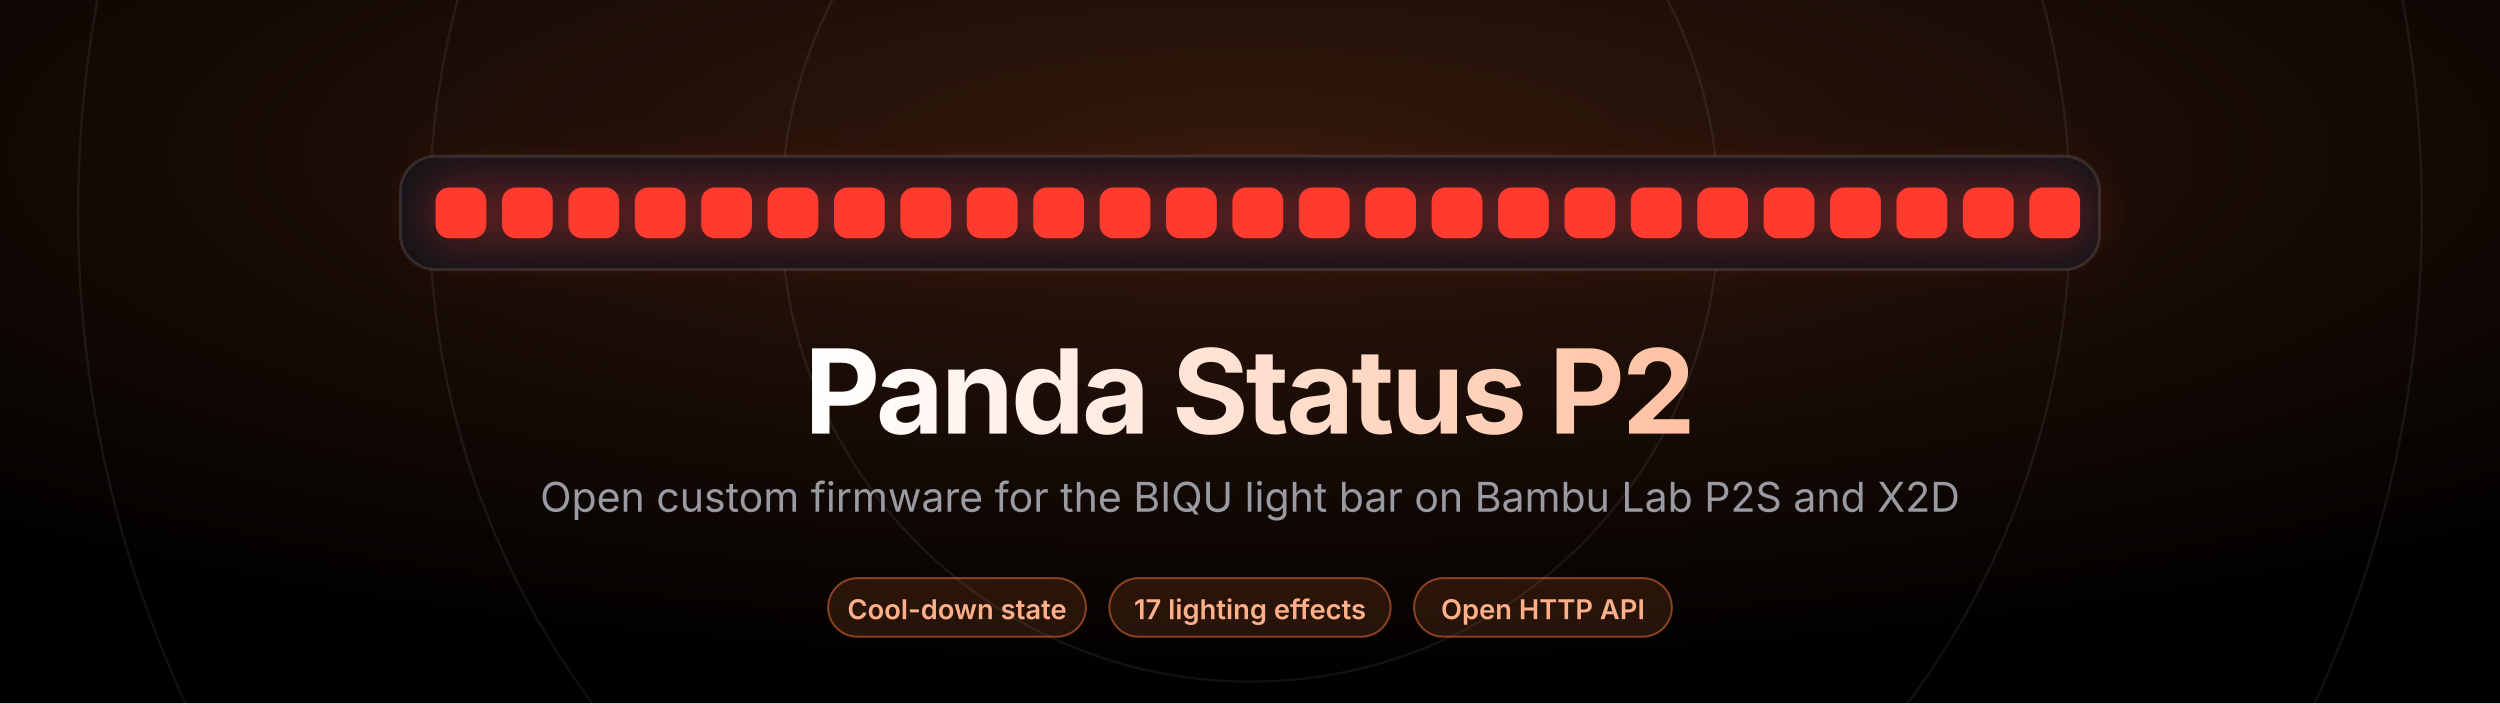
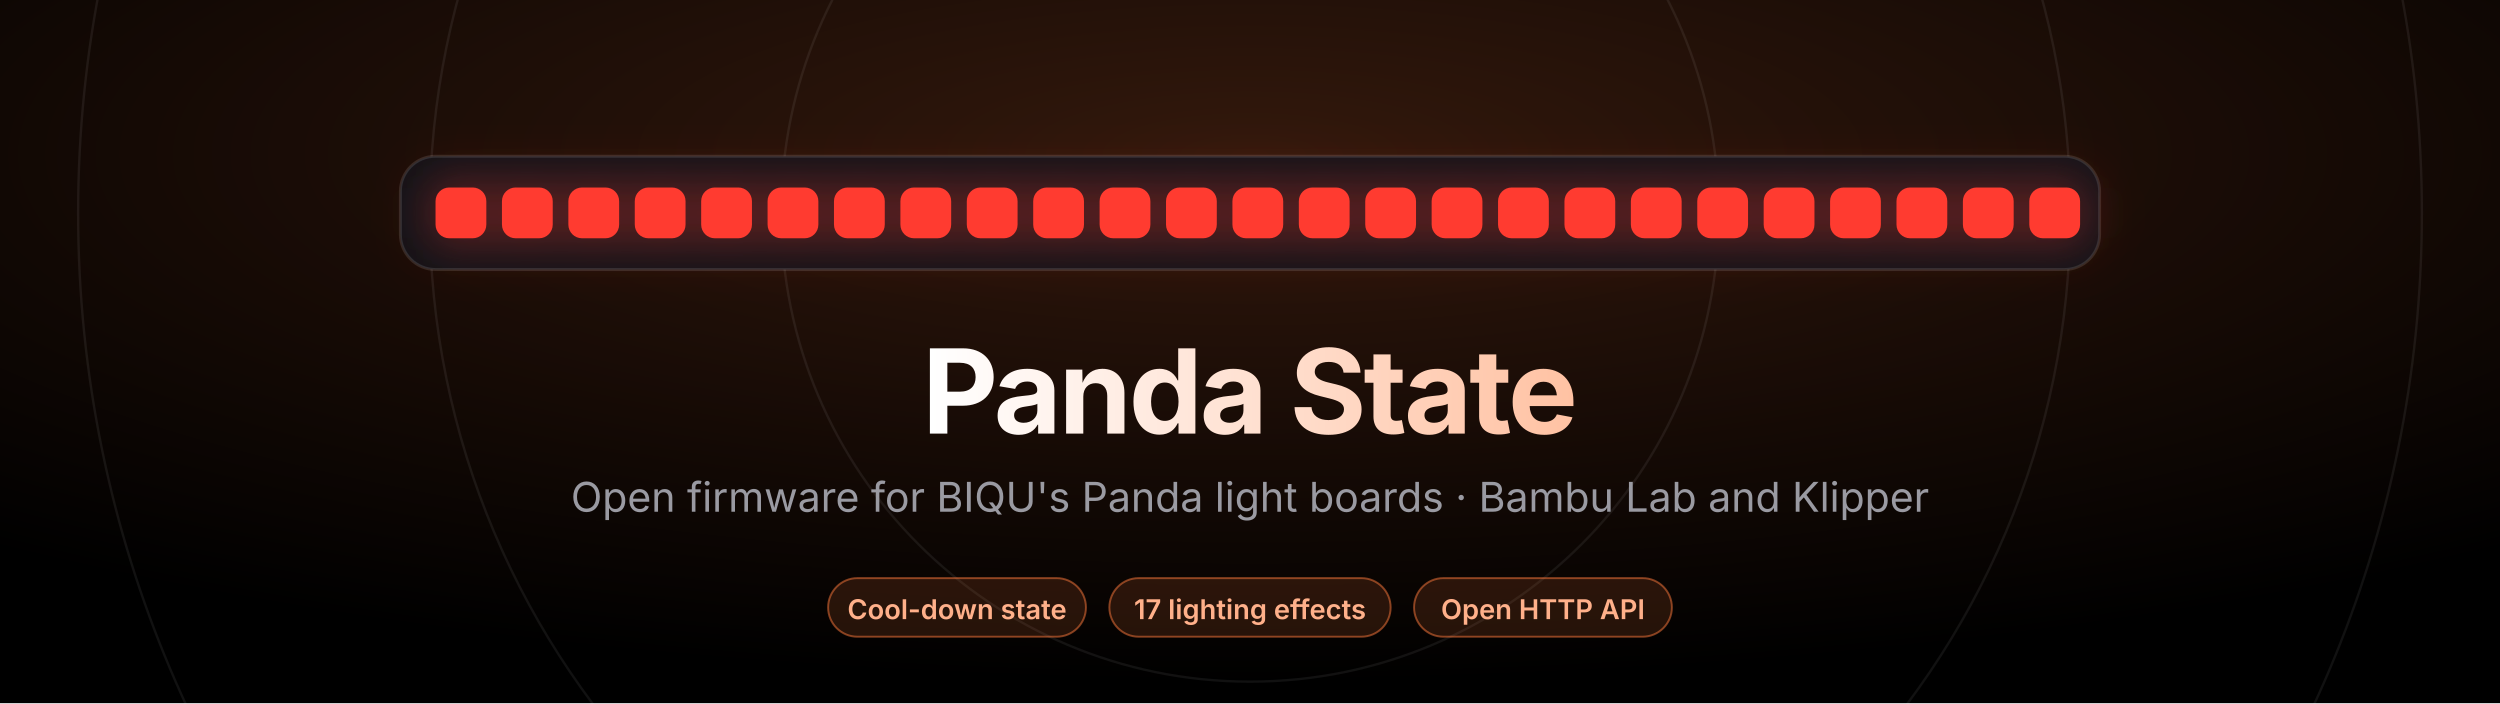
- <svg xmlns="http://www.w3.org/2000/svg" viewBox="0 0 1280 360" width="1280" height="360" role="img" aria-label="Panda Status P2 custom firmware: open firmware for the BIQU Panda Status P2 light bar">
+ <svg xmlns="http://www.w3.org/2000/svg" viewBox="0 0 1280 360" width="1280" height="360" role="img" aria-label="Panda State: open firmware for BIQU's Panda light boards">
  <defs>
    <radialGradient id="glow" cx="50%" cy="22%" r="75%">
      <stop offset="0" stop-color="#ff7a3d" stop-opacity=".20" />
      <stop offset="1" stop-color="#ff7a3d" stop-opacity="0" />
    </radialGradient>
    <linearGradient id="title" x1="0" x2="1">
      <stop offset="0" stop-color="#ffffff" />
      <stop offset="1" stop-color="#ffc2a3" />
    </linearGradient>
    <filter id="bloom" x="-20%" y="-200%" width="140%" height="500%">
      <feGaussianBlur stdDeviation="14" />
    </filter>
    <style>
      .ring{fill:none;stroke:#fff;stroke-width:1.2;stroke-opacity:.07}
      .rail{fill:#121318;stroke:#fff;stroke-opacity:.12;stroke-width:1.5}
      .led{fill:#ff3b30;animation:hue 5.5s linear infinite}
      @keyframes hue{
        0%{fill:#ff3b30}14%{fill:#ff9500}28%{fill:#ffd60a}42%{fill:#34c759}
        57%{fill:#00c7be}71%{fill:#0a84ff}85%{fill:#bf5af2}100%{fill:#ff3b30}}
      .halo{opacity:.55}
      .pill{fill:#ff7a3d;fill-opacity:.14;stroke:#ff7a3d;stroke-opacity:.5}
      .pt{fill:#ffb08a}
      text{font-family:-apple-system,BlinkMacSystemFont,"Segoe UI",Inter,Helvetica,Arial,sans-serif}
      @media (prefers-reduced-motion:reduce){.led{animation:none}}
    </style>
  </defs>
  <rect width="1280" height="360" fill="#000" />
  <rect width="1280" height="360" fill="url(#glow)" />
  <g>
    <circle class="ring" cx="640" cy="109" r="240" />
    <circle class="ring" cx="640" cy="109" r="420" />
    <circle class="ring" cx="640" cy="109" r="600" />
    <circle class="ring" cx="640" cy="109" r="780" />
  </g>
  <rect class="rail" x="205" y="80" width="870" height="58" rx="18" />
  <g class="halo" filter="url(#bloom)">
    <rect class="led" x="223" y="96" width="26" height="26" rx="7" style="animation-delay:0s" />
    <rect class="led" x="257" y="96" width="26" height="26" rx="7" style="animation-delay:-0.22s" />
    <rect class="led" x="291" y="96" width="26" height="26" rx="7" style="animation-delay:-0.44s" />
    <rect class="led" x="325" y="96" width="26" height="26" rx="7" style="animation-delay:-0.66s" />
    <rect class="led" x="359" y="96" width="26" height="26" rx="7" style="animation-delay:-0.88s" />
    <rect class="led" x="393" y="96" width="26" height="26" rx="7" style="animation-delay:-1.1s" />
    <rect class="led" x="427" y="96" width="26" height="26" rx="7" style="animation-delay:-1.32s" />
    <rect class="led" x="461" y="96" width="26" height="26" rx="7" style="animation-delay:-1.54s" />
    <rect class="led" x="495" y="96" width="26" height="26" rx="7" style="animation-delay:-1.76s" />
    <rect class="led" x="529" y="96" width="26" height="26" rx="7" style="animation-delay:-1.98s" />
    <rect class="led" x="563" y="96" width="26" height="26" rx="7" style="animation-delay:-2.2s" />
    <rect class="led" x="597" y="96" width="26" height="26" rx="7" style="animation-delay:-2.42s" />
    <rect class="led" x="631" y="96" width="26" height="26" rx="7" style="animation-delay:-2.64s" />
    <rect class="led" x="665" y="96" width="26" height="26" rx="7" style="animation-delay:-2.86s" />
    <rect class="led" x="699" y="96" width="26" height="26" rx="7" style="animation-delay:-3.08s" />
    <rect class="led" x="733" y="96" width="26" height="26" rx="7" style="animation-delay:-3.3s" />
    <rect class="led" x="767" y="96" width="26" height="26" rx="7" style="animation-delay:-3.52s" />
    <rect class="led" x="801" y="96" width="26" height="26" rx="7" style="animation-delay:-3.74s" />
    <rect class="led" x="835" y="96" width="26" height="26" rx="7" style="animation-delay:-3.96s" />
    <rect class="led" x="869" y="96" width="26" height="26" rx="7" style="animation-delay:-4.18s" />
    <rect class="led" x="903" y="96" width="26" height="26" rx="7" style="animation-delay:-4.4s" />
    <rect class="led" x="937" y="96" width="26" height="26" rx="7" style="animation-delay:-4.62s" />
    <rect class="led" x="971" y="96" width="26" height="26" rx="7" style="animation-delay:-4.84s" />
    <rect class="led" x="1005" y="96" width="26" height="26" rx="7" style="animation-delay:-5.06s" />
    <rect class="led" x="1039" y="96" width="26" height="26" rx="7" style="animation-delay:-5.28s" />
  </g>
  <g>
    <rect class="led" x="223" y="96" width="26" height="26" rx="7" style="animation-delay:0s" />
    <rect class="led" x="257" y="96" width="26" height="26" rx="7" style="animation-delay:-0.22s" />
    <rect class="led" x="291" y="96" width="26" height="26" rx="7" style="animation-delay:-0.44s" />
    <rect class="led" x="325" y="96" width="26" height="26" rx="7" style="animation-delay:-0.66s" />
    <rect class="led" x="359" y="96" width="26" height="26" rx="7" style="animation-delay:-0.88s" />
    <rect class="led" x="393" y="96" width="26" height="26" rx="7" style="animation-delay:-1.1s" />
    <rect class="led" x="427" y="96" width="26" height="26" rx="7" style="animation-delay:-1.32s" />
    <rect class="led" x="461" y="96" width="26" height="26" rx="7" style="animation-delay:-1.54s" />
    <rect class="led" x="495" y="96" width="26" height="26" rx="7" style="animation-delay:-1.76s" />
    <rect class="led" x="529" y="96" width="26" height="26" rx="7" style="animation-delay:-1.98s" />
    <rect class="led" x="563" y="96" width="26" height="26" rx="7" style="animation-delay:-2.2s" />
    <rect class="led" x="597" y="96" width="26" height="26" rx="7" style="animation-delay:-2.42s" />
    <rect class="led" x="631" y="96" width="26" height="26" rx="7" style="animation-delay:-2.64s" />
    <rect class="led" x="665" y="96" width="26" height="26" rx="7" style="animation-delay:-2.86s" />
    <rect class="led" x="699" y="96" width="26" height="26" rx="7" style="animation-delay:-3.08s" />
    <rect class="led" x="733" y="96" width="26" height="26" rx="7" style="animation-delay:-3.3s" />
    <rect class="led" x="767" y="96" width="26" height="26" rx="7" style="animation-delay:-3.52s" />
    <rect class="led" x="801" y="96" width="26" height="26" rx="7" style="animation-delay:-3.74s" />
    <rect class="led" x="835" y="96" width="26" height="26" rx="7" style="animation-delay:-3.96s" />
    <rect class="led" x="869" y="96" width="26" height="26" rx="7" style="animation-delay:-4.18s" />
    <rect class="led" x="903" y="96" width="26" height="26" rx="7" style="animation-delay:-4.4s" />
    <rect class="led" x="937" y="96" width="26" height="26" rx="7" style="animation-delay:-4.62s" />
    <rect class="led" x="971" y="96" width="26" height="26" rx="7" style="animation-delay:-4.84s" />
    <rect class="led" x="1005" y="96" width="26" height="26" rx="7" style="animation-delay:-5.06s" />
    <rect class="led" x="1039" y="96" width="26" height="26" rx="7" style="animation-delay:-5.28s" />
  </g>
-   <text x="640" y="222" text-anchor="middle" font-size="60" font-weight="700" letter-spacing="-1.5" fill="url(#title)">Panda Status P2</text>
-   <text x="640" y="262" text-anchor="middle" font-size="21" fill="#9a9aa2">Open custom firmware for the BIQU light bar on Bambu Lab P2S and X2D</text>
+   <text x="640" y="222" text-anchor="middle" font-size="60" font-weight="700" letter-spacing="-1.5" fill="url(#title)">Panda State</text>
+   <text x="640" y="262" text-anchor="middle" font-size="21" fill="#9a9aa2">Open firmware for BIQU's Panda light boards · Bambu Lab and Klipper</text>
  <g transform="translate(640 312)" font-size="14" font-weight="600">
    <rect class="pill" x="-216" y="-16" width="132" height="30" rx="15" />
    <text class="pt" x="-150" y="5" text-anchor="middle">Cool-down state</text>
    <rect class="pill" x="-72" y="-16" width="144" height="30" rx="15" />
    <text class="pt" x="0" y="5" text-anchor="middle">17 lighting effects</text>
    <rect class="pill" x="84" y="-16" width="132" height="30" rx="15" />
    <text class="pt" x="150" y="5" text-anchor="middle">Open HTTP API</text>
  </g>
</svg>
